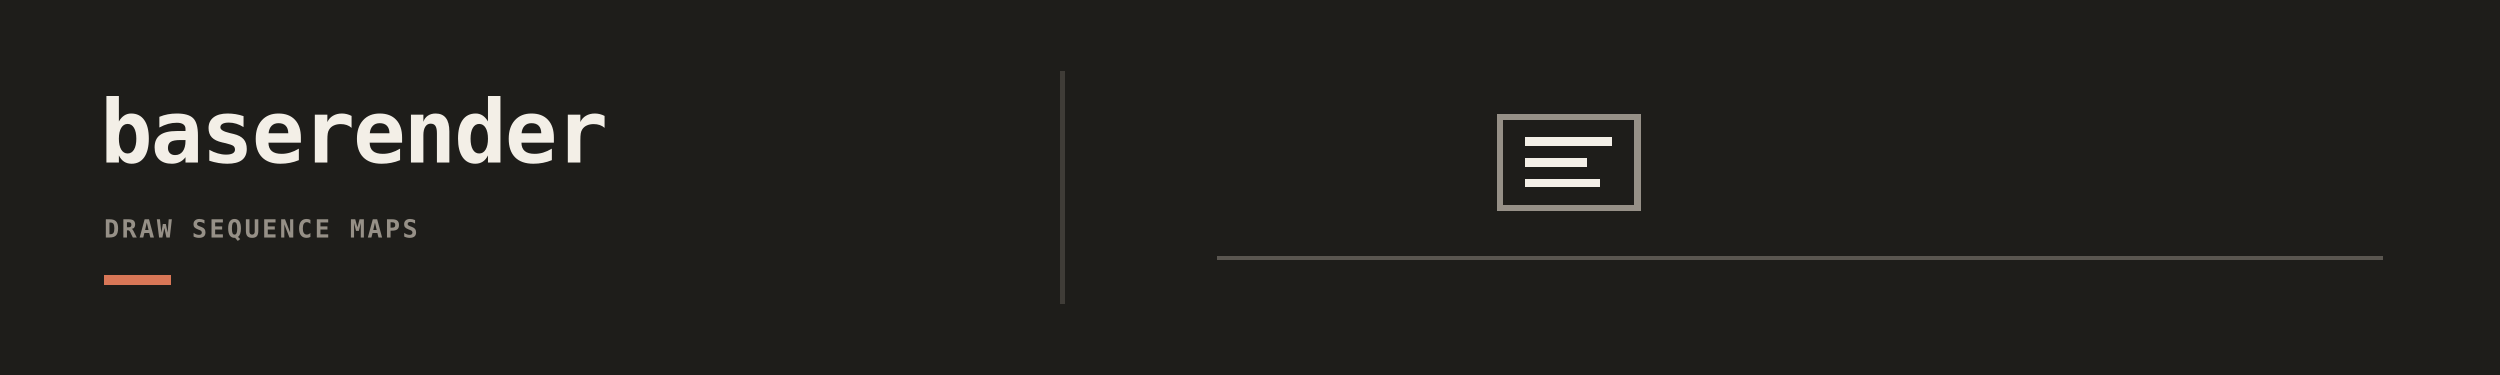
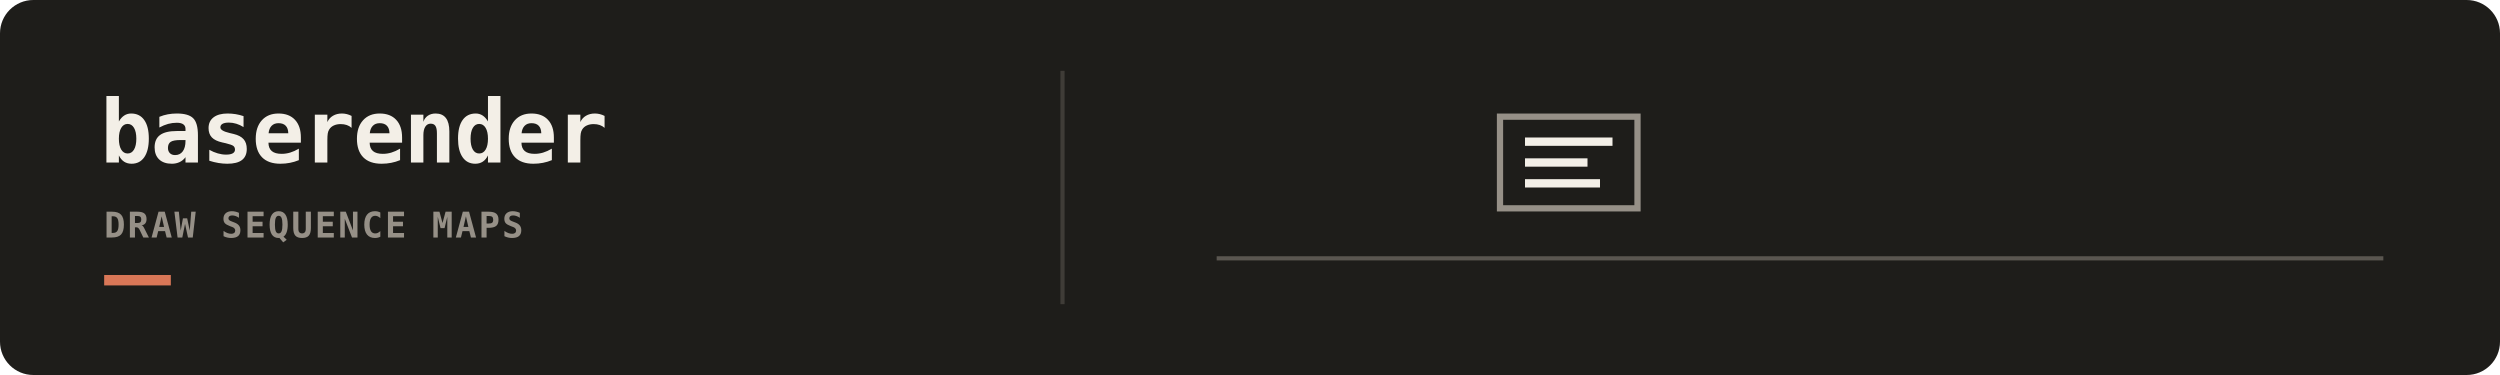
- <svg xmlns="http://www.w3.org/2000/svg" width="1200" height="180" viewBox="0 0 1200 180" fill="none" role="img" aria-labelledby="baserender-banner-title baserender-banner-description" shape-rendering="crispEdges">
-   <rect width="1200" height="180" fill="#1E1D1A" />
+ <svg xmlns="http://www.w3.org/2000/svg" width="1200" height="180" viewBox="0 0 1200 180" fill="none" role="img" aria-labelledby="baserender-banner-title baserender-banner-description" shape-rendering="geometricPrecision">
+   <rect width="1200" height="180" rx="16" fill="#1E1D1A" />
  <g font-family="Menlo, Monaco, Consolas, monospace">
    <text x="48" y="78" fill="#F3EFE7" font-size="42" font-weight="700" letter-spacing="-1">baserender</text>
-     <text x="50" y="114" fill="#969087" font-size="12" font-weight="700" letter-spacing="1.2">DRAW SEQUENCE MAPS</text>
+     <text x="50" y="114" fill="#969087" font-size="17" font-weight="700" letter-spacing="1">DRAW SEQUENCE MAPS</text>
    <rect x="50" y="132" width="32" height="5" fill="#D97757" />
  </g>
  <path d="M510 34V146" stroke="#3F3C37" stroke-width="2" />
  <path d="M584 124H1144" stroke="#5A5650" stroke-width="2" />
  <g transform="translate(720 48)">
    <path d="M0 8H66V52H0Z" stroke="#969087" stroke-width="3" fill="none" />
    <path d="M12 20H54M12 30H42M12 40H48" stroke="#F3EFE7" stroke-width="4" fill="none" />
  </g>
</svg>
